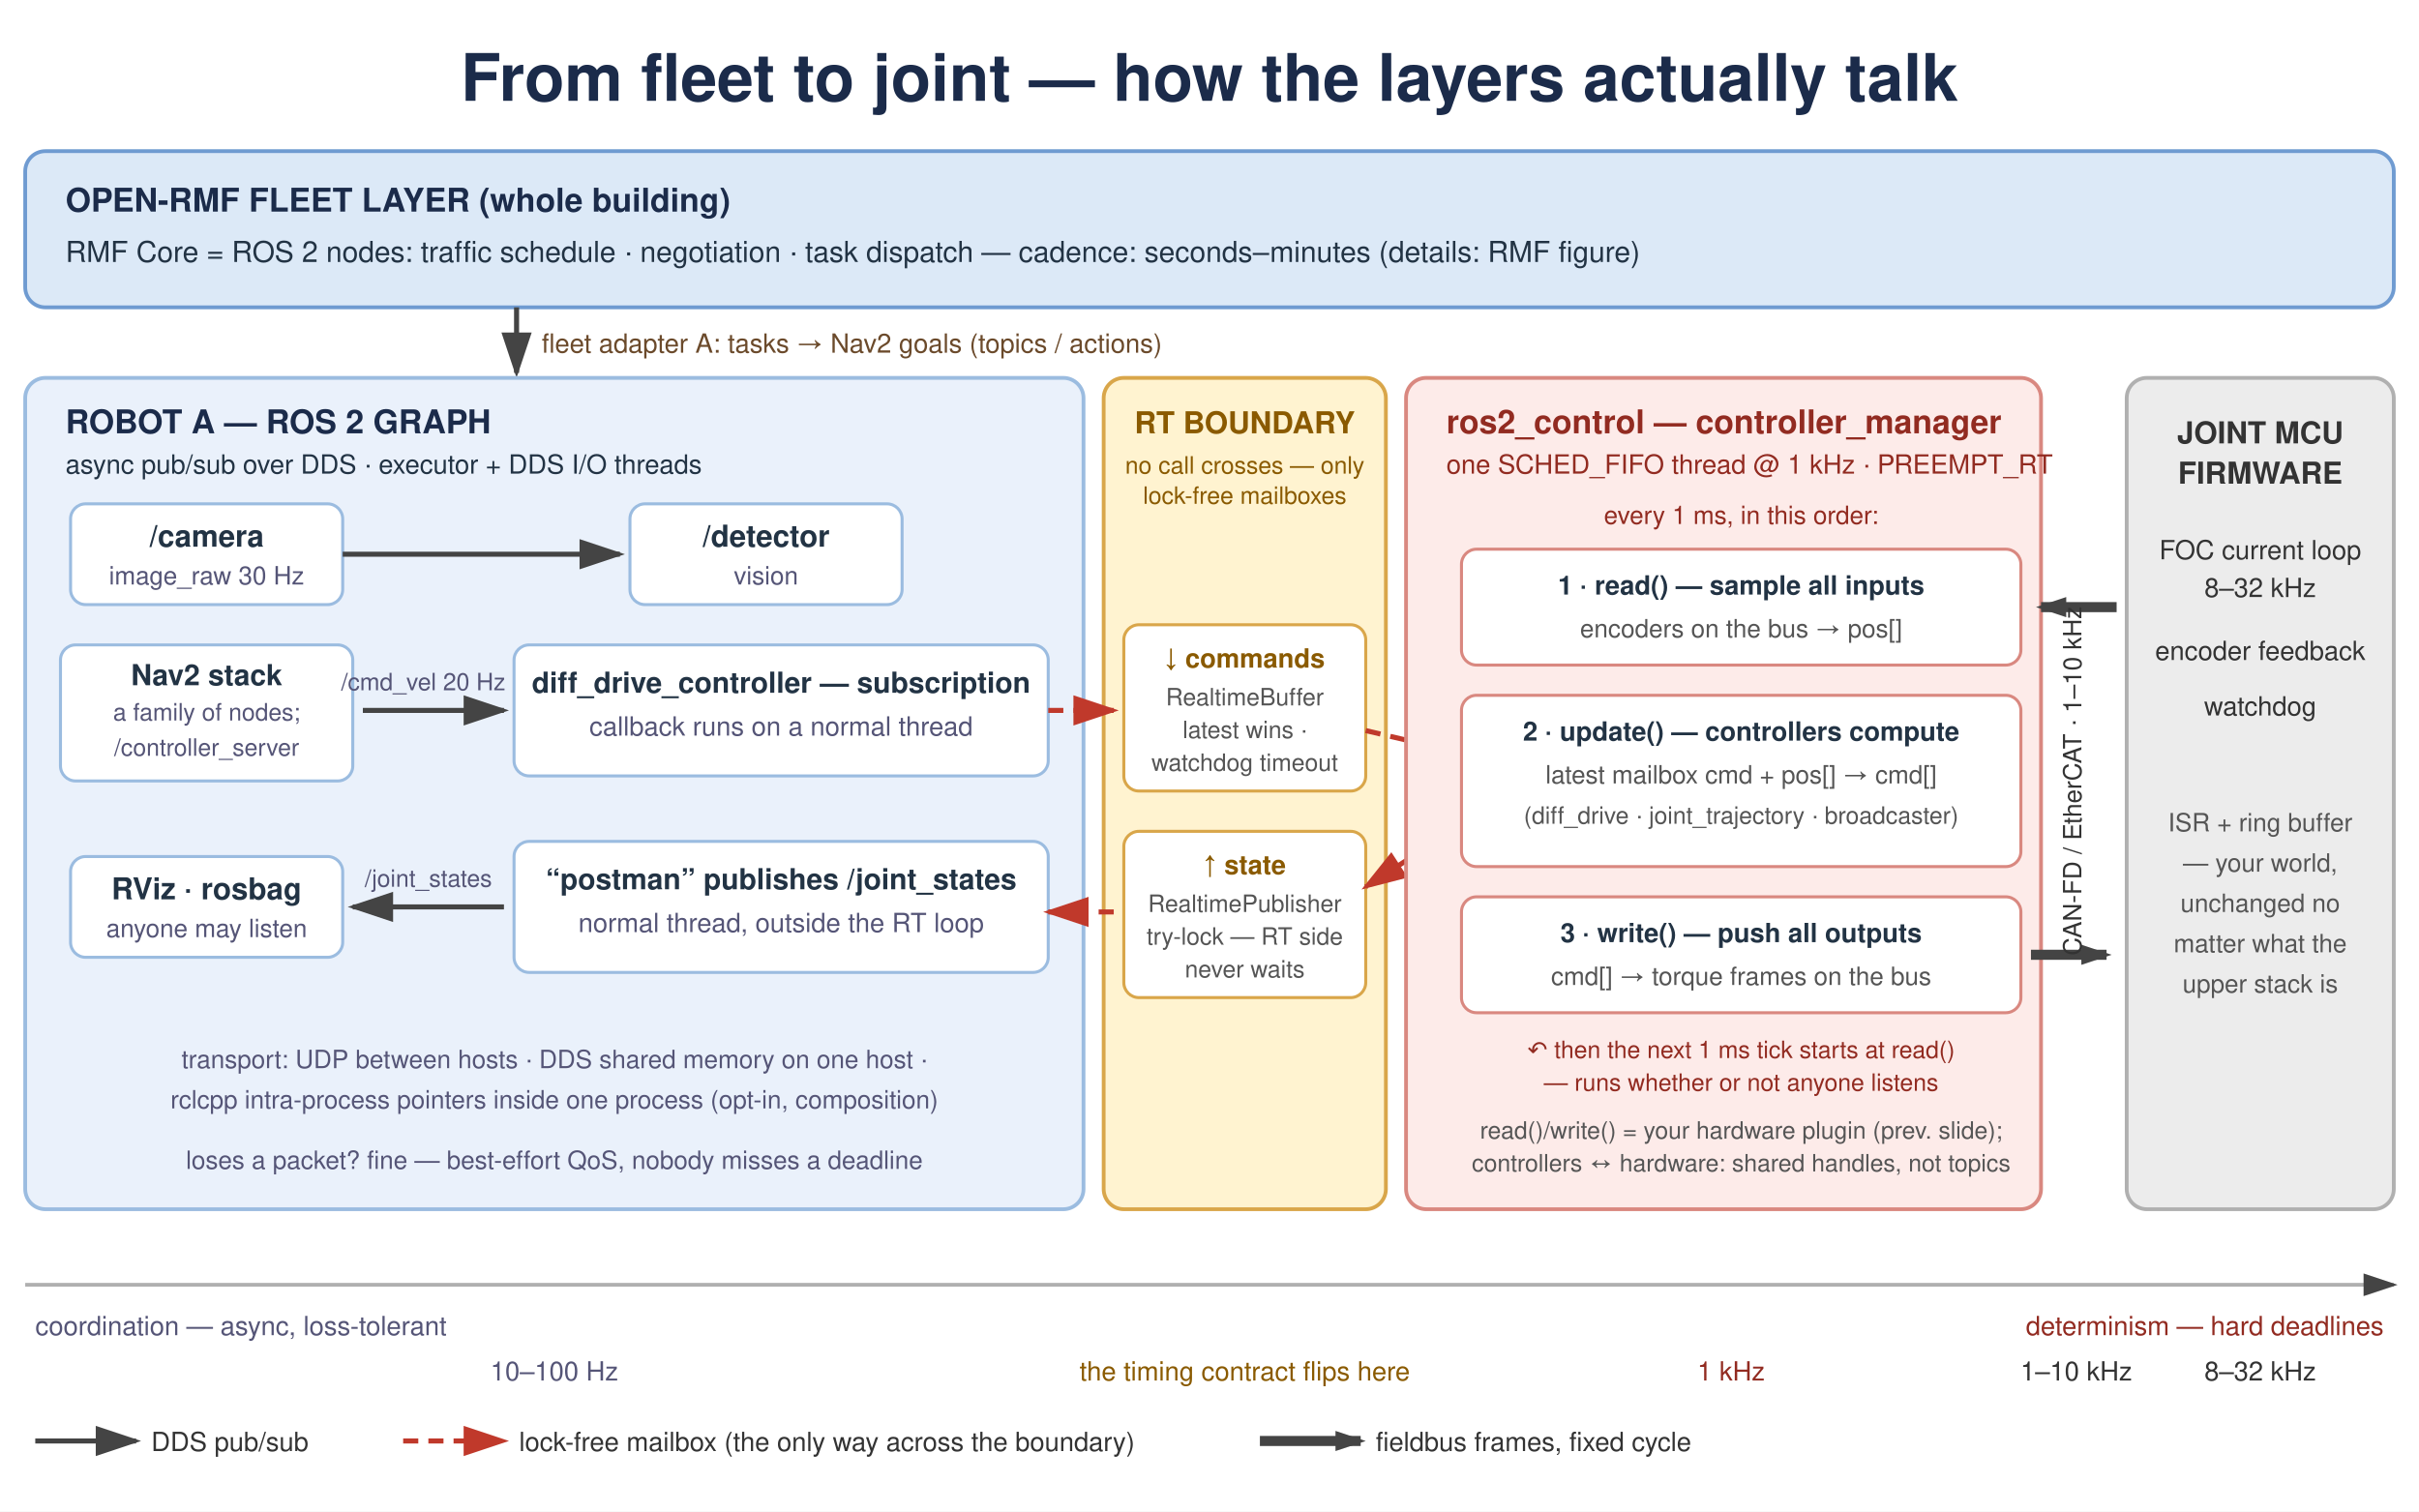
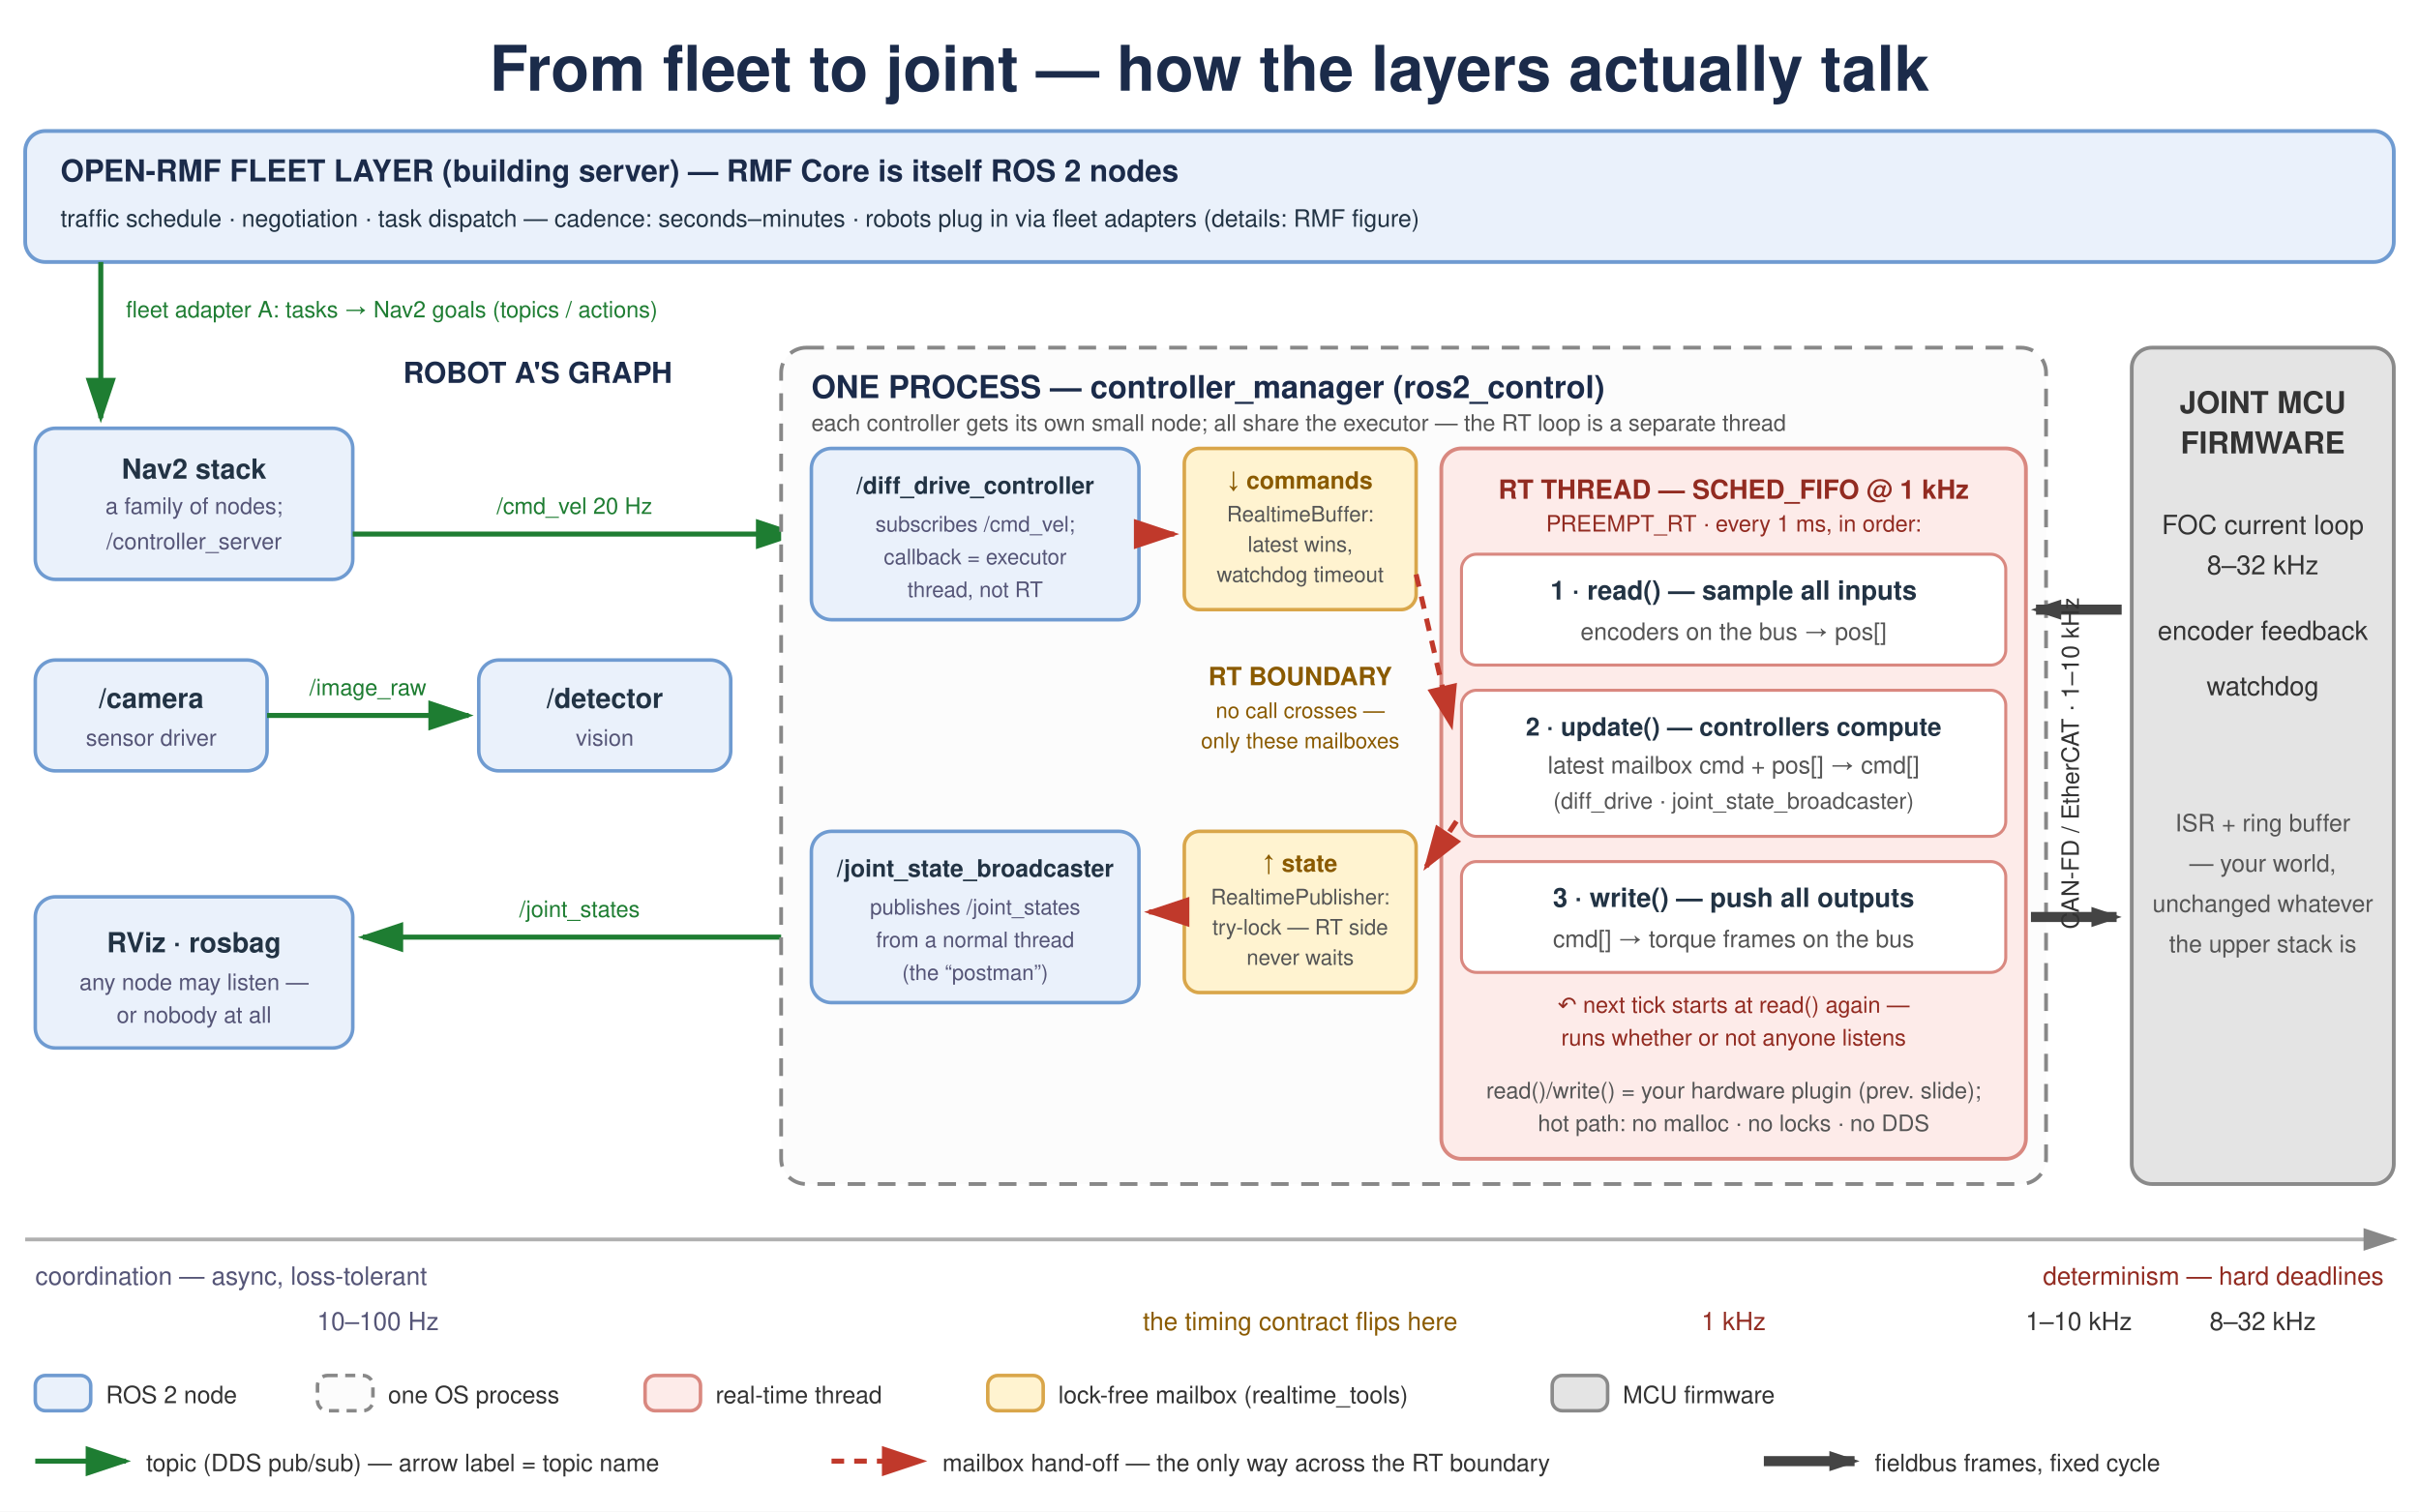
<svg xmlns="http://www.w3.org/2000/svg" viewBox="0 0 960 600" width="960" height="600" font-family="Helvetica, Arial, sans-serif">
  <rect x="0" y="0" width="960" height="600" fill="#ffffff" />
  <defs>
-     <marker id="arr" markerWidth="10" markerHeight="10" refX="8" refY="3" orient="auto" markerUnits="strokeWidth">
-       <path d="M0,0 L9,3 L0,6 z" fill="#444" />
+     <marker id="arrG" markerWidth="10" markerHeight="10" refX="8" refY="3" orient="auto" markerUnits="strokeWidth">
+       <path d="M0,0 L9,3 L0,6 z" fill="#1E7D32" />
    </marker>
    <marker id="arrR" markerWidth="10" markerHeight="10" refX="8" refY="3" orient="auto" markerUnits="strokeWidth">
      <path d="M0,0 L9,3 L0,6 z" fill="#C0392B" />
    </marker>
    <marker id="arrF" markerWidth="14" markerHeight="12" refX="10" refY="4" orient="auto" markerUnits="userSpaceOnUse">
      <path d="M0,0 L12,4 L0,8 z" fill="#444" />
    </marker>
+     <marker id="arrN" markerWidth="10" markerHeight="10" refX="8" refY="3" orient="auto" markerUnits="strokeWidth">
+       <path d="M0,0 L9,3 L0,6 z" fill="#888" />
+     </marker>
  </defs>
-   <text x="480" y="40" text-anchor="middle" font-size="26" font-weight="700" fill="#1b2b4a">From fleet to joint — how the layers actually talk</text>
-   <rect x="10" y="60" width="940" height="62" rx="8" fill="#DCE9F7" stroke="#6F9BD1" stroke-width="1.5" />
-   <text x="26" y="84" font-size="13" font-weight="700" fill="#1b2b4a">OPEN-RMF FLEET LAYER (whole building)</text>
-   <text x="26" y="104" font-size="11.5" fill="#234">RMF Core = ROS 2 nodes: traffic schedule · negotiation · task dispatch — cadence: seconds–minutes (details: RMF figure)</text>
-   <line x1="205" y1="122" x2="205" y2="148" stroke="#444" stroke-width="2" marker-end="url(#arr)" />
-   <text x="215" y="140" font-size="10.5" fill="#6B4A2B">fleet adapter A: tasks → Nav2 goals (topics / actions)</text>
-   <rect x="10" y="150" width="420" height="330" rx="8" fill="#EAF1FB" stroke="#9BBCE0" stroke-width="1.5" />
-   <text x="26" y="172" font-size="13" font-weight="700" fill="#1b2b4a">ROBOT A — ROS 2 GRAPH</text>
-   <text x="26" y="188" font-size="10.5" fill="#234">async pub/sub over DDS · executor + DDS I/O threads</text>
-   <rect x="28" y="200" width="108" height="40" rx="6" fill="#ffffff" stroke="#9BBCE0" stroke-width="1.2" />
-   <text x="82" y="217" text-anchor="middle" font-size="12" font-weight="600" fill="#234">/camera</text>
-   <text x="82" y="232" text-anchor="middle" font-size="10" fill="#557">image_raw 30 Hz</text>
-   <rect x="250" y="200" width="108" height="40" rx="6" fill="#ffffff" stroke="#9BBCE0" stroke-width="1.2" />
-   <text x="304" y="217" text-anchor="middle" font-size="12" font-weight="600" fill="#234">/detector</text>
-   <text x="304" y="232" text-anchor="middle" font-size="10" fill="#557">vision</text>
-   <line x1="136" y1="220" x2="246" y2="220" stroke="#444" stroke-width="2" marker-end="url(#arr)" />
-   <rect x="24" y="256" width="116" height="54" rx="6" fill="#ffffff" stroke="#9BBCE0" stroke-width="1.2" />
-   <text x="82" y="272" text-anchor="middle" font-size="11.5" font-weight="600" fill="#234">Nav2 stack</text>
-   <text x="82" y="286" text-anchor="middle" font-size="9.5" fill="#557">a family of nodes;</text>
-   <text x="82" y="300" text-anchor="middle" font-size="9.5" fill="#557">/controller_server</text>
-   <rect x="204" y="256" width="212" height="52" rx="6" fill="#ffffff" stroke="#9BBCE0" stroke-width="1.2" />
-   <text x="310" y="275" text-anchor="middle" font-size="11.5" font-weight="600" fill="#234">diff_drive_controller — subscription</text>
-   <text x="310" y="292" text-anchor="middle" font-size="10.5" fill="#557">callback runs on a normal thread</text>
-   <line x1="144" y1="282" x2="200" y2="282" stroke="#444" stroke-width="2" marker-end="url(#arr)" />
-   <text x="168" y="274" text-anchor="middle" font-size="9.5" fill="#557">/cmd_vel 20 Hz</text>
-   <rect x="28" y="340" width="108" height="40" rx="6" fill="#ffffff" stroke="#9BBCE0" stroke-width="1.2" />
-   <text x="82" y="357" text-anchor="middle" font-size="12" font-weight="600" fill="#234">RViz · rosbag</text>
-   <text x="82" y="372" text-anchor="middle" font-size="10" fill="#557">anyone may listen</text>
-   <rect x="204" y="334" width="212" height="52" rx="6" fill="#ffffff" stroke="#9BBCE0" stroke-width="1.2" />
-   <text x="310" y="353" text-anchor="middle" font-size="11.5" font-weight="600" fill="#234">“postman” publishes /joint_states</text>
-   <text x="310" y="370" text-anchor="middle" font-size="10.5" fill="#557">normal thread, outside the RT loop</text>
-   <line x1="200" y1="360" x2="140" y2="360" stroke="#444" stroke-width="2" marker-end="url(#arr)" />
-   <text x="170" y="352" text-anchor="middle" font-size="9.5" fill="#557">/joint_states</text>
-   <text x="220" y="424" text-anchor="middle" font-size="10" fill="#557">transport: UDP between hosts · DDS shared memory on one host ·</text>
-   <text x="220" y="440" text-anchor="middle" font-size="10" fill="#557">rclcpp intra-process pointers inside one process (opt-in, composition)</text>
-   <text x="220" y="464" text-anchor="middle" font-size="10" fill="#557">loses a packet? fine — best-effort QoS, nobody misses a deadline</text>
-   <rect x="438" y="150" width="112" height="330" rx="8" fill="#FFF3D0" stroke="#D9A64A" stroke-width="1.5" />
-   <text x="494" y="172" text-anchor="middle" font-size="12" font-weight="700" fill="#8A5A00">RT BOUNDARY</text>
-   <text x="494" y="188" text-anchor="middle" font-size="9.5" fill="#8A5A00">no call crosses — only</text>
-   <text x="494" y="200" text-anchor="middle" font-size="9.5" fill="#8A5A00">lock-free mailboxes</text>
-   <rect x="446" y="248" width="96" height="66" rx="6" fill="#ffffff" stroke="#D9A64A" stroke-width="1.2" />
-   <text x="494" y="265" text-anchor="middle" font-size="10.5" font-weight="600" fill="#8A5A00">↓ commands</text>
-   <text x="494" y="280" text-anchor="middle" font-size="9.5" fill="#555">RealtimeBuffer</text>
-   <text x="494" y="293" text-anchor="middle" font-size="9.5" fill="#555">latest wins ·</text>
-   <text x="494" y="306" text-anchor="middle" font-size="9.5" fill="#555">watchdog timeout</text>
-   <rect x="446" y="330" width="96" height="66" rx="6" fill="#ffffff" stroke="#D9A64A" stroke-width="1.2" />
-   <text x="494" y="347" text-anchor="middle" font-size="10.5" font-weight="600" fill="#8A5A00">↑ state</text>
-   <text x="494" y="362" text-anchor="middle" font-size="9.5" fill="#555">RealtimePublisher</text>
-   <text x="494" y="375" text-anchor="middle" font-size="9.5" fill="#555">try-lock — RT side</text>
-   <text x="494" y="388" text-anchor="middle" font-size="9.5" fill="#555">never waits</text>
-   <line x1="416" y1="282" x2="442" y2="282" stroke="#C0392B" stroke-width="2" stroke-dasharray="6 4" marker-end="url(#arrR)" />
-   <line x1="542" y1="290" x2="576" y2="298" stroke="#C0392B" stroke-width="2" stroke-dasharray="6 4" marker-end="url(#arrR)" />
-   <line x1="576" y1="330" x2="542" y2="352" stroke="#C0392B" stroke-width="2" stroke-dasharray="6 4" marker-end="url(#arrR)" />
-   <line x1="442" y1="362" x2="416" y2="362" stroke="#C0392B" stroke-width="2" stroke-dasharray="6 4" marker-end="url(#arrR)" />
-   <rect x="558" y="150" width="252" height="330" rx="8" fill="#FDEBE9" stroke="#D98880" stroke-width="1.5" />
-   <text x="574" y="172" font-size="13" font-weight="700" fill="#922B21">ros2_control — controller_manager</text>
-   <text x="574" y="188" font-size="10.5" fill="#922B21">one SCHED_FIFO thread @ 1 kHz · PREEMPT_RT</text>
-   <text x="691" y="208" text-anchor="middle" font-size="10" fill="#922B21">every 1 ms, in this order:</text>
-   <rect x="580" y="218" width="222" height="46" rx="6" fill="#ffffff" stroke="#D98880" stroke-width="1.2" />
-   <text x="691" y="236" text-anchor="middle" font-size="10.5" font-weight="700" fill="#234">1 · read() — sample all inputs</text>
-   <text x="691" y="253" text-anchor="middle" font-size="10" fill="#555">encoders on the bus → pos[]</text>
-   <rect x="580" y="276" width="222" height="68" rx="6" fill="#ffffff" stroke="#D98880" stroke-width="1.2" />
-   <text x="691" y="294" text-anchor="middle" font-size="10.5" font-weight="700" fill="#234">2 · update() — controllers compute</text>
-   <text x="691" y="311" text-anchor="middle" font-size="10" fill="#555">latest mailbox cmd + pos[] → cmd[]</text>
-   <text x="691" y="327" text-anchor="middle" font-size="9.5" fill="#555">(diff_drive · joint_trajectory · broadcaster)</text>
-   <rect x="580" y="356" width="222" height="46" rx="6" fill="#ffffff" stroke="#D98880" stroke-width="1.2" />
-   <text x="691" y="374" text-anchor="middle" font-size="10.5" font-weight="700" fill="#234">3 · write() — push all outputs</text>
-   <text x="691" y="391" text-anchor="middle" font-size="10" fill="#555">cmd[] → torque frames on the bus</text>
-   <text x="691" y="420" text-anchor="middle" font-size="9.5" fill="#922B21">↶ then the next 1 ms tick starts at read()</text>
-   <text x="691" y="433" text-anchor="middle" font-size="9.5" fill="#922B21">— runs whether or not anyone listens</text>
-   <text x="691" y="452" text-anchor="middle" font-size="9.5" fill="#555">read()/write() = your hardware plugin (prev. slide);</text>
-   <text x="691" y="465" text-anchor="middle" font-size="9.5" fill="#555">controllers ↔ hardware: shared handles, not topics</text>
-   <line x1="840" y1="241" x2="810" y2="241" stroke="#444" stroke-width="4" marker-end="url(#arrF)" />
-   <line x1="806" y1="379" x2="836" y2="379" stroke="#444" stroke-width="4" marker-end="url(#arrF)" />
-   <rect x="844" y="150" width="106" height="330" rx="8" fill="#ECECEC" stroke="#B0B0B0" stroke-width="1.5" />
-   <text x="897" y="176" text-anchor="middle" font-size="12" font-weight="700" fill="#333">JOINT MCU</text>
-   <text x="897" y="192" text-anchor="middle" font-size="12" font-weight="700" fill="#333">FIRMWARE</text>
-   <text x="897" y="222" text-anchor="middle" font-size="10.5" fill="#333">FOC current loop</text>
-   <text x="897" y="237" text-anchor="middle" font-size="10.5" fill="#333">8–32 kHz</text>
-   <text x="897" y="262" text-anchor="middle" font-size="10.5" fill="#333">encoder feedback</text>
-   <text x="897" y="284" text-anchor="middle" font-size="10.5" fill="#333">watchdog</text>
-   <text x="897" y="330" text-anchor="middle" font-size="10" fill="#555">ISR + ring buffer</text>
-   <text x="897" y="346" text-anchor="middle" font-size="10" fill="#555">— your world,</text>
-   <text x="897" y="362" text-anchor="middle" font-size="10" fill="#555">unchanged no</text>
-   <text x="897" y="378" text-anchor="middle" font-size="10" fill="#555">matter what the</text>
-   <text x="897" y="394" text-anchor="middle" font-size="10" fill="#555">upper stack is</text>
-   <text transform="rotate(-90 826 310)" x="826" y="310" text-anchor="middle" font-size="10" fill="#333">CAN-FD / EtherCAT · 1–10 kHz</text>
-   <line x1="10" y1="510" x2="950" y2="510" stroke="#B0B0B0" stroke-width="1.5" marker-end="url(#arr)" />
-   <text x="14" y="530" font-size="10.5" fill="#557">coordination — async, loss-tolerant</text>
-   <text x="946" y="530" text-anchor="end" font-size="10.5" fill="#922B21">determinism — hard deadlines</text>
-   <text x="220" y="548" text-anchor="middle" font-size="10.5" fill="#557">10–100 Hz</text>
-   <text x="494" y="548" text-anchor="middle" font-size="10.5" fill="#8A5A00">the timing contract flips here</text>
-   <text x="687" y="548" text-anchor="middle" font-size="10.5" fill="#922B21">1 kHz</text>
-   <text x="824" y="548" text-anchor="middle" font-size="10.5" fill="#333">1–10 kHz</text>
-   <text x="897" y="548" text-anchor="middle" font-size="10.5" fill="#333">8–32 kHz</text>
-   <line x1="14" y1="572" x2="54" y2="572" stroke="#444" stroke-width="2" marker-end="url(#arr)" />
-   <text x="60" y="576" font-size="10.5" fill="#333">DDS pub/sub</text>
-   <line x1="160" y1="572" x2="200" y2="572" stroke="#C0392B" stroke-width="2" stroke-dasharray="6 4" marker-end="url(#arrR)" />
-   <text x="206" y="576" font-size="10.5" fill="#333">lock-free mailbox (the only way across the boundary)</text>
-   <line x1="500" y1="572" x2="540" y2="572" stroke="#444" stroke-width="4" marker-end="url(#arrF)" />
-   <text x="546" y="576" font-size="10.5" fill="#333">fieldbus frames, fixed cycle</text>
+   <text x="480" y="36" text-anchor="middle" font-size="25" font-weight="700" fill="#1b2b4a">From fleet to joint — how the layers actually talk</text>
+   <rect x="10" y="52" width="940" height="52" rx="8" fill="#EAF1FB" stroke="#6F9BD1" stroke-width="1.5" />
+   <text x="24" y="72" font-size="12" font-weight="700" fill="#1b2b4a">OPEN-RMF FLEET LAYER (building server) — RMF Core is itself ROS 2 nodes</text>
+   <text x="24" y="90" font-size="9.5" fill="#234">traffic schedule · negotiation · task dispatch — cadence: seconds–minutes · robots plug in via fleet adapters (details: RMF figure)</text>
+   <line x1="40" y1="104" x2="40" y2="166" stroke="#1E7D32" stroke-width="2" marker-end="url(#arrG)" />
+   <text x="50" y="126" font-size="9" fill="#1E7D32">fleet adapter A: tasks → Nav2 goals (topics / actions)</text>
+   <text x="160" y="152" font-size="11.5" font-weight="700" fill="#1b2b4a">ROBOT A'S GRAPH</text>
+   <rect x="14" y="170" width="126" height="60" rx="8" fill="#EAF1FB" stroke="#6F9BD1" stroke-width="1.4" />
+   <text x="77" y="190" text-anchor="middle" font-size="11" font-weight="700" fill="#234">Nav2 stack</text>
+   <text x="77" y="204" text-anchor="middle" font-size="9" fill="#557">a family of nodes;</text>
+   <text x="77" y="218" text-anchor="middle" font-size="9" fill="#557">/controller_server</text>
+   <rect x="14" y="262" width="92" height="44" rx="8" fill="#EAF1FB" stroke="#6F9BD1" stroke-width="1.4" />
+   <text x="60" y="281" text-anchor="middle" font-size="11" font-weight="700" fill="#234">/camera</text>
+   <text x="60" y="296" text-anchor="middle" font-size="9" fill="#557">sensor driver</text>
+   <rect x="190" y="262" width="100" height="44" rx="8" fill="#EAF1FB" stroke="#6F9BD1" stroke-width="1.4" />
+   <text x="240" y="281" text-anchor="middle" font-size="11" font-weight="700" fill="#234">/detector</text>
+   <text x="240" y="296" text-anchor="middle" font-size="9" fill="#557">vision</text>
+   <line x1="106" y1="284" x2="186" y2="284" stroke="#1E7D32" stroke-width="2" marker-end="url(#arrG)" />
+   <text x="146" y="276" text-anchor="middle" font-size="9" fill="#1E7D32">/image_raw</text>
+   <rect x="14" y="356" width="126" height="60" rx="8" fill="#EAF1FB" stroke="#6F9BD1" stroke-width="1.4" />
+   <text x="77" y="378" text-anchor="middle" font-size="11" font-weight="700" fill="#234">RViz · rosbag</text>
+   <text x="77" y="393" text-anchor="middle" font-size="9" fill="#557">any node may listen —</text>
+   <text x="77" y="406" text-anchor="middle" font-size="9" fill="#557">or nobody at all</text>
+   <line x1="140" y1="212" x2="316" y2="212" stroke="#1E7D32" stroke-width="2" marker-end="url(#arrG)" />
+   <text x="228" y="204" text-anchor="middle" font-size="9" fill="#1E7D32">/cmd_vel 20 Hz</text>
+   <line x1="318" y1="372" x2="144" y2="372" stroke="#1E7D32" stroke-width="2" marker-end="url(#arrG)" />
+   <text x="230" y="364" text-anchor="middle" font-size="9" fill="#1E7D32">/joint_states</text>
+   <rect x="310" y="138" width="502" height="332" rx="10" fill="#FCFCFC" stroke="#888888" stroke-width="1.5" stroke-dasharray="7 5" />
+   <text x="322" y="158" font-size="12.5" font-weight="700" fill="#1b2b4a">ONE PROCESS — controller_manager (ros2_control)</text>
+   <text x="322" y="171" font-size="9" fill="#555">each controller gets its own small node; all share the executor — the RT loop is a separate thread</text>
+   <rect x="322" y="178" width="130" height="68" rx="8" fill="#EAF1FB" stroke="#6F9BD1" stroke-width="1.4" />
+   <text x="387" y="196" text-anchor="middle" font-size="9.5" font-weight="700" fill="#234">/diff_drive_controller</text>
+   <text x="387" y="211" text-anchor="middle" font-size="8.5" fill="#557">subscribes /cmd_vel;</text>
+   <text x="387" y="224" text-anchor="middle" font-size="8.5" fill="#557">callback = executor</text>
+   <text x="387" y="237" text-anchor="middle" font-size="8.5" fill="#557">thread, not RT</text>
+   <rect x="322" y="330" width="130" height="68" rx="8" fill="#EAF1FB" stroke="#6F9BD1" stroke-width="1.4" />
+   <text x="387" y="348" text-anchor="middle" font-size="9.5" font-weight="700" fill="#234">/joint_state_broadcaster</text>
+   <text x="387" y="363" text-anchor="middle" font-size="8.5" fill="#557">publishes /joint_states</text>
+   <text x="387" y="376" text-anchor="middle" font-size="8.5" fill="#557">from a normal thread</text>
+   <text x="387" y="389" text-anchor="middle" font-size="8.5" fill="#557">(the “postman”)</text>
+   <rect x="470" y="178" width="92" height="64" rx="6" fill="#FFF3D0" stroke="#D9A64A" stroke-width="1.4" />
+   <text x="516" y="194" text-anchor="middle" font-size="9.5" font-weight="700" fill="#8A5A00">↓ commands</text>
+   <text x="516" y="207" text-anchor="middle" font-size="8.5" fill="#555">RealtimeBuffer:</text>
+   <text x="516" y="219" text-anchor="middle" font-size="8.5" fill="#555">latest wins,</text>
+   <text x="516" y="231" text-anchor="middle" font-size="8.5" fill="#555">watchdog timeout</text>
+   <text x="516" y="272" text-anchor="middle" font-size="10" font-weight="700" fill="#8A5A00">RT BOUNDARY</text>
+   <text x="516" y="285" text-anchor="middle" font-size="8.5" fill="#8A5A00">no call crosses —</text>
+   <text x="516" y="297" text-anchor="middle" font-size="8.5" fill="#8A5A00">only these mailboxes</text>
+   <rect x="470" y="330" width="92" height="64" rx="6" fill="#FFF3D0" stroke="#D9A64A" stroke-width="1.4" />
+   <text x="516" y="346" text-anchor="middle" font-size="9.5" font-weight="700" fill="#8A5A00">↑ state</text>
+   <text x="516" y="359" text-anchor="middle" font-size="8.5" fill="#555">RealtimePublisher:</text>
+   <text x="516" y="371" text-anchor="middle" font-size="8.5" fill="#555">try-lock — RT side</text>
+   <text x="516" y="383" text-anchor="middle" font-size="8.5" fill="#555">never waits</text>
+   <rect x="572" y="178" width="232" height="282" rx="8" fill="#FDEBE9" stroke="#D98880" stroke-width="1.5" />
+   <text x="688" y="198" text-anchor="middle" font-size="10.5" font-weight="700" fill="#922B21">RT THREAD — SCHED_FIFO @ 1 kHz</text>
+   <text x="688" y="211" text-anchor="middle" font-size="9" fill="#922B21">PREEMPT_RT · every 1 ms, in order:</text>
+   <rect x="580" y="220" width="216" height="44" rx="6" fill="#ffffff" stroke="#D98880" stroke-width="1.2" />
+   <text x="688" y="238" text-anchor="middle" font-size="10.5" font-weight="700" fill="#234">1 · read() — sample all inputs</text>
+   <text x="688" y="254" text-anchor="middle" font-size="9.5" fill="#555">encoders on the bus → pos[]</text>
+   <rect x="580" y="274" width="216" height="58" rx="6" fill="#ffffff" stroke="#D98880" stroke-width="1.2" />
+   <text x="688" y="292" text-anchor="middle" font-size="10" font-weight="700" fill="#234">2 · update() — controllers compute</text>
+   <text x="688" y="307" text-anchor="middle" font-size="9.5" fill="#555">latest mailbox cmd + pos[] → cmd[]</text>
+   <text x="688" y="321" text-anchor="middle" font-size="9" fill="#555">(diff_drive · joint_state_broadcaster)</text>
+   <rect x="580" y="342" width="216" height="44" rx="6" fill="#ffffff" stroke="#D98880" stroke-width="1.2" />
+   <text x="688" y="360" text-anchor="middle" font-size="10.5" font-weight="700" fill="#234">3 · write() — push all outputs</text>
+   <text x="688" y="376" text-anchor="middle" font-size="9.5" fill="#555">cmd[] → torque frames on the bus</text>
+   <text x="688" y="402" text-anchor="middle" font-size="9" fill="#922B21">↶ next tick starts at read() again —</text>
+   <text x="688" y="415" text-anchor="middle" font-size="9" fill="#922B21">runs whether or not anyone listens</text>
+   <text x="688" y="436" text-anchor="middle" font-size="9" fill="#555">read()/write() = your hardware plugin (prev. slide);</text>
+   <text x="688" y="449" text-anchor="middle" font-size="9" fill="#555">hot path: no malloc · no locks · no DDS</text>
+   <line x1="452" y1="212" x2="466" y2="212" stroke="#C0392B" stroke-width="2" stroke-dasharray="5 4" marker-end="url(#arrR)" />
+   <line x1="562" y1="228" x2="576" y2="288" stroke="#C0392B" stroke-width="2" stroke-dasharray="5 4" marker-end="url(#arrR)" />
+   <line x1="578" y1="326" x2="566" y2="344" stroke="#C0392B" stroke-width="2" stroke-dasharray="5 4" marker-end="url(#arrR)" />
+   <line x1="468" y1="362" x2="456" y2="362" stroke="#C0392B" stroke-width="2" stroke-dasharray="5 4" marker-end="url(#arrR)" />
+   <line x1="842" y1="242" x2="808" y2="242" stroke="#444" stroke-width="4" marker-end="url(#arrF)" />
+   <line x1="806" y1="364" x2="840" y2="364" stroke="#444" stroke-width="4" marker-end="url(#arrF)" />
+   <text transform="rotate(-90 825 303)" x="825" y="303" text-anchor="middle" font-size="9.5" fill="#333">CAN-FD / EtherCAT · 1–10 kHz</text>
+   <rect x="846" y="138" width="104" height="332" rx="8" fill="#E4E4E4" stroke="#8A8A8A" stroke-width="1.5" />
+   <text x="898" y="164" text-anchor="middle" font-size="12" font-weight="700" fill="#333">JOINT MCU</text>
+   <text x="898" y="180" text-anchor="middle" font-size="12" font-weight="700" fill="#333">FIRMWARE</text>
+   <text x="898" y="212" text-anchor="middle" font-size="10.5" fill="#333">FOC current loop</text>
+   <text x="898" y="228" text-anchor="middle" font-size="10.5" fill="#333">8–32 kHz</text>
+   <text x="898" y="254" text-anchor="middle" font-size="10.5" fill="#333">encoder feedback</text>
+   <text x="898" y="276" text-anchor="middle" font-size="10.5" fill="#333">watchdog</text>
+   <text x="898" y="330" text-anchor="middle" font-size="9.5" fill="#555">ISR + ring buffer</text>
+   <text x="898" y="346" text-anchor="middle" font-size="9.5" fill="#555">— your world,</text>
+   <text x="898" y="362" text-anchor="middle" font-size="9.5" fill="#555">unchanged whatever</text>
+   <text x="898" y="378" text-anchor="middle" font-size="9.5" fill="#555">the upper stack is</text>
+   <line x1="10" y1="492" x2="950" y2="492" stroke="#B0B0B0" stroke-width="1.5" marker-end="url(#arrN)" />
+   <text x="14" y="510" font-size="10" fill="#557">coordination — async, loss-tolerant</text>
+   <text x="946" y="510" text-anchor="end" font-size="10" fill="#922B21">determinism — hard deadlines</text>
+   <text x="150" y="528" text-anchor="middle" font-size="10" fill="#557">10–100 Hz</text>
+   <text x="516" y="528" text-anchor="middle" font-size="10" fill="#8A5A00">the timing contract flips here</text>
+   <text x="688" y="528" text-anchor="middle" font-size="10" fill="#922B21">1 kHz</text>
+   <text x="825" y="528" text-anchor="middle" font-size="10" fill="#333">1–10 kHz</text>
+   <text x="898" y="528" text-anchor="middle" font-size="10" fill="#333">8–32 kHz</text>
+   <rect x="14" y="546" width="22" height="14" rx="4" fill="#EAF1FB" stroke="#6F9BD1" stroke-width="1.4" />
+   <text x="42" y="557" font-size="9.5" fill="#333">ROS 2 node</text>
+   <rect x="126" y="546" width="22" height="14" rx="4" fill="#FCFCFC" stroke="#888888" stroke-width="1.4" stroke-dasharray="4 3" />
+   <text x="154" y="557" font-size="9.5" fill="#333">one OS process</text>
+   <rect x="256" y="546" width="22" height="14" rx="4" fill="#FDEBE9" stroke="#D98880" stroke-width="1.4" />
+   <text x="284" y="557" font-size="9.5" fill="#333">real-time thread</text>
+   <rect x="392" y="546" width="22" height="14" rx="4" fill="#FFF3D0" stroke="#D9A64A" stroke-width="1.4" />
+   <text x="420" y="557" font-size="9.5" fill="#333">lock-free mailbox (realtime_tools)</text>
+   <rect x="616" y="546" width="22" height="14" rx="4" fill="#E4E4E4" stroke="#8A8A8A" stroke-width="1.4" />
+   <text x="644" y="557" font-size="9.5" fill="#333">MCU firmware</text>
+   <line x1="14" y1="580" x2="50" y2="580" stroke="#1E7D32" stroke-width="2" marker-end="url(#arrG)" />
+   <text x="58" y="584" font-size="9.5" fill="#333">topic (DDS pub/sub) — arrow label = topic name</text>
+   <line x1="330" y1="580" x2="366" y2="580" stroke="#C0392B" stroke-width="2" stroke-dasharray="5 4" marker-end="url(#arrR)" />
+   <text x="374" y="584" font-size="9.5" fill="#333">mailbox hand-off — the only way across the RT boundary</text>
+   <line x1="700" y1="580" x2="736" y2="580" stroke="#444" stroke-width="4" marker-end="url(#arrF)" />
+   <text x="744" y="584" font-size="9.5" fill="#333">fieldbus frames, fixed cycle</text>
</svg>
